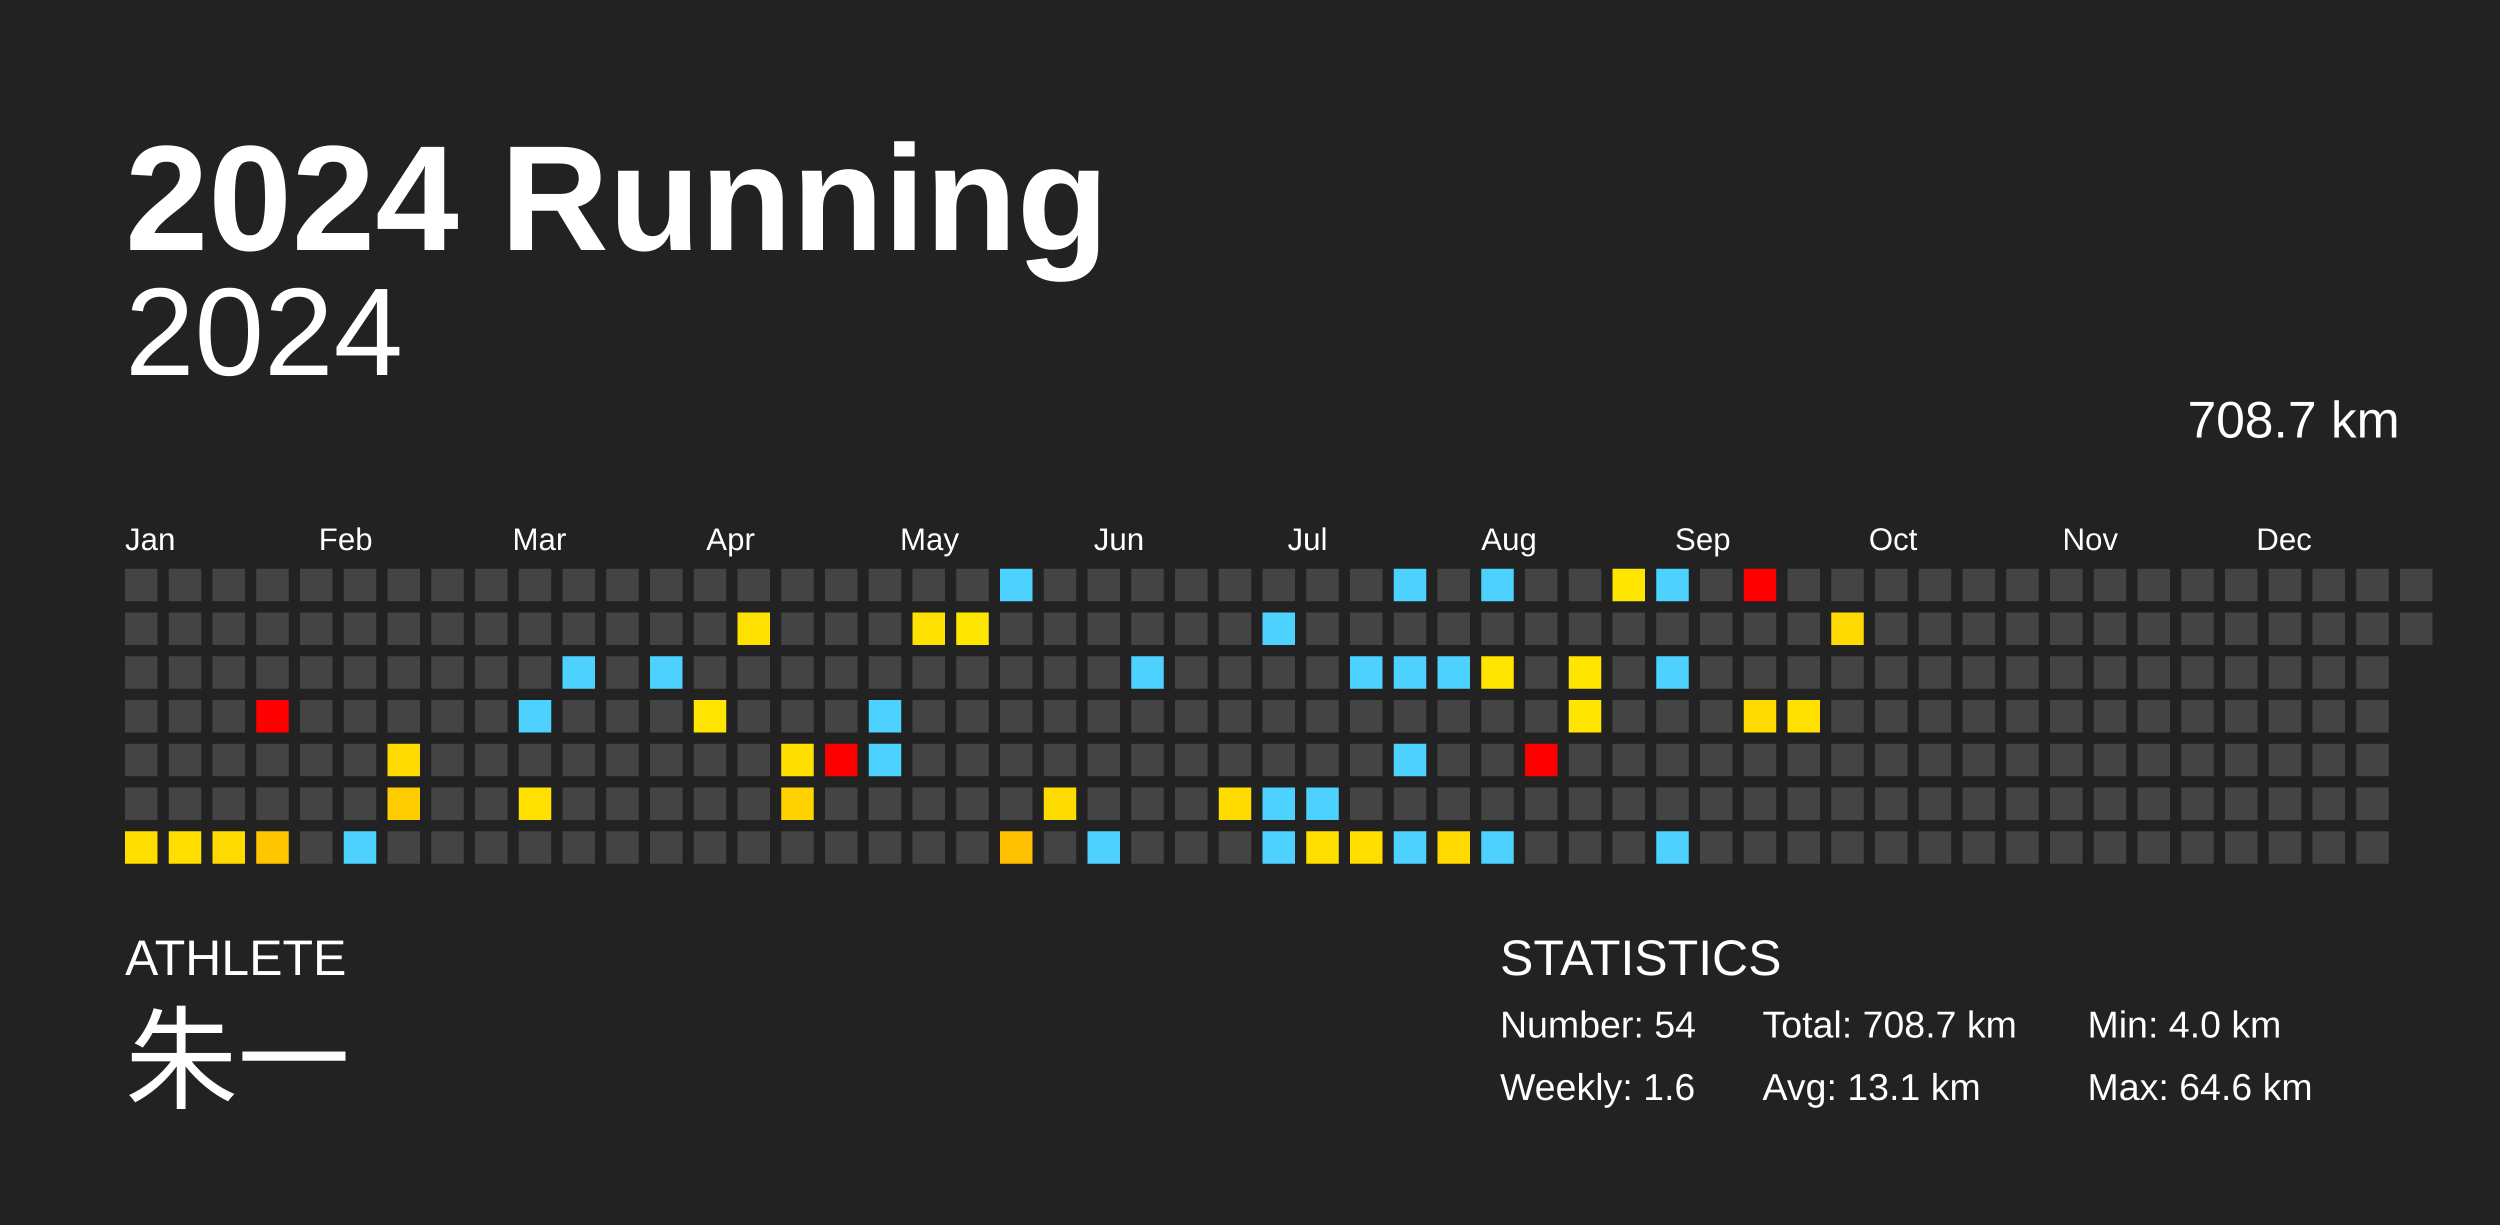
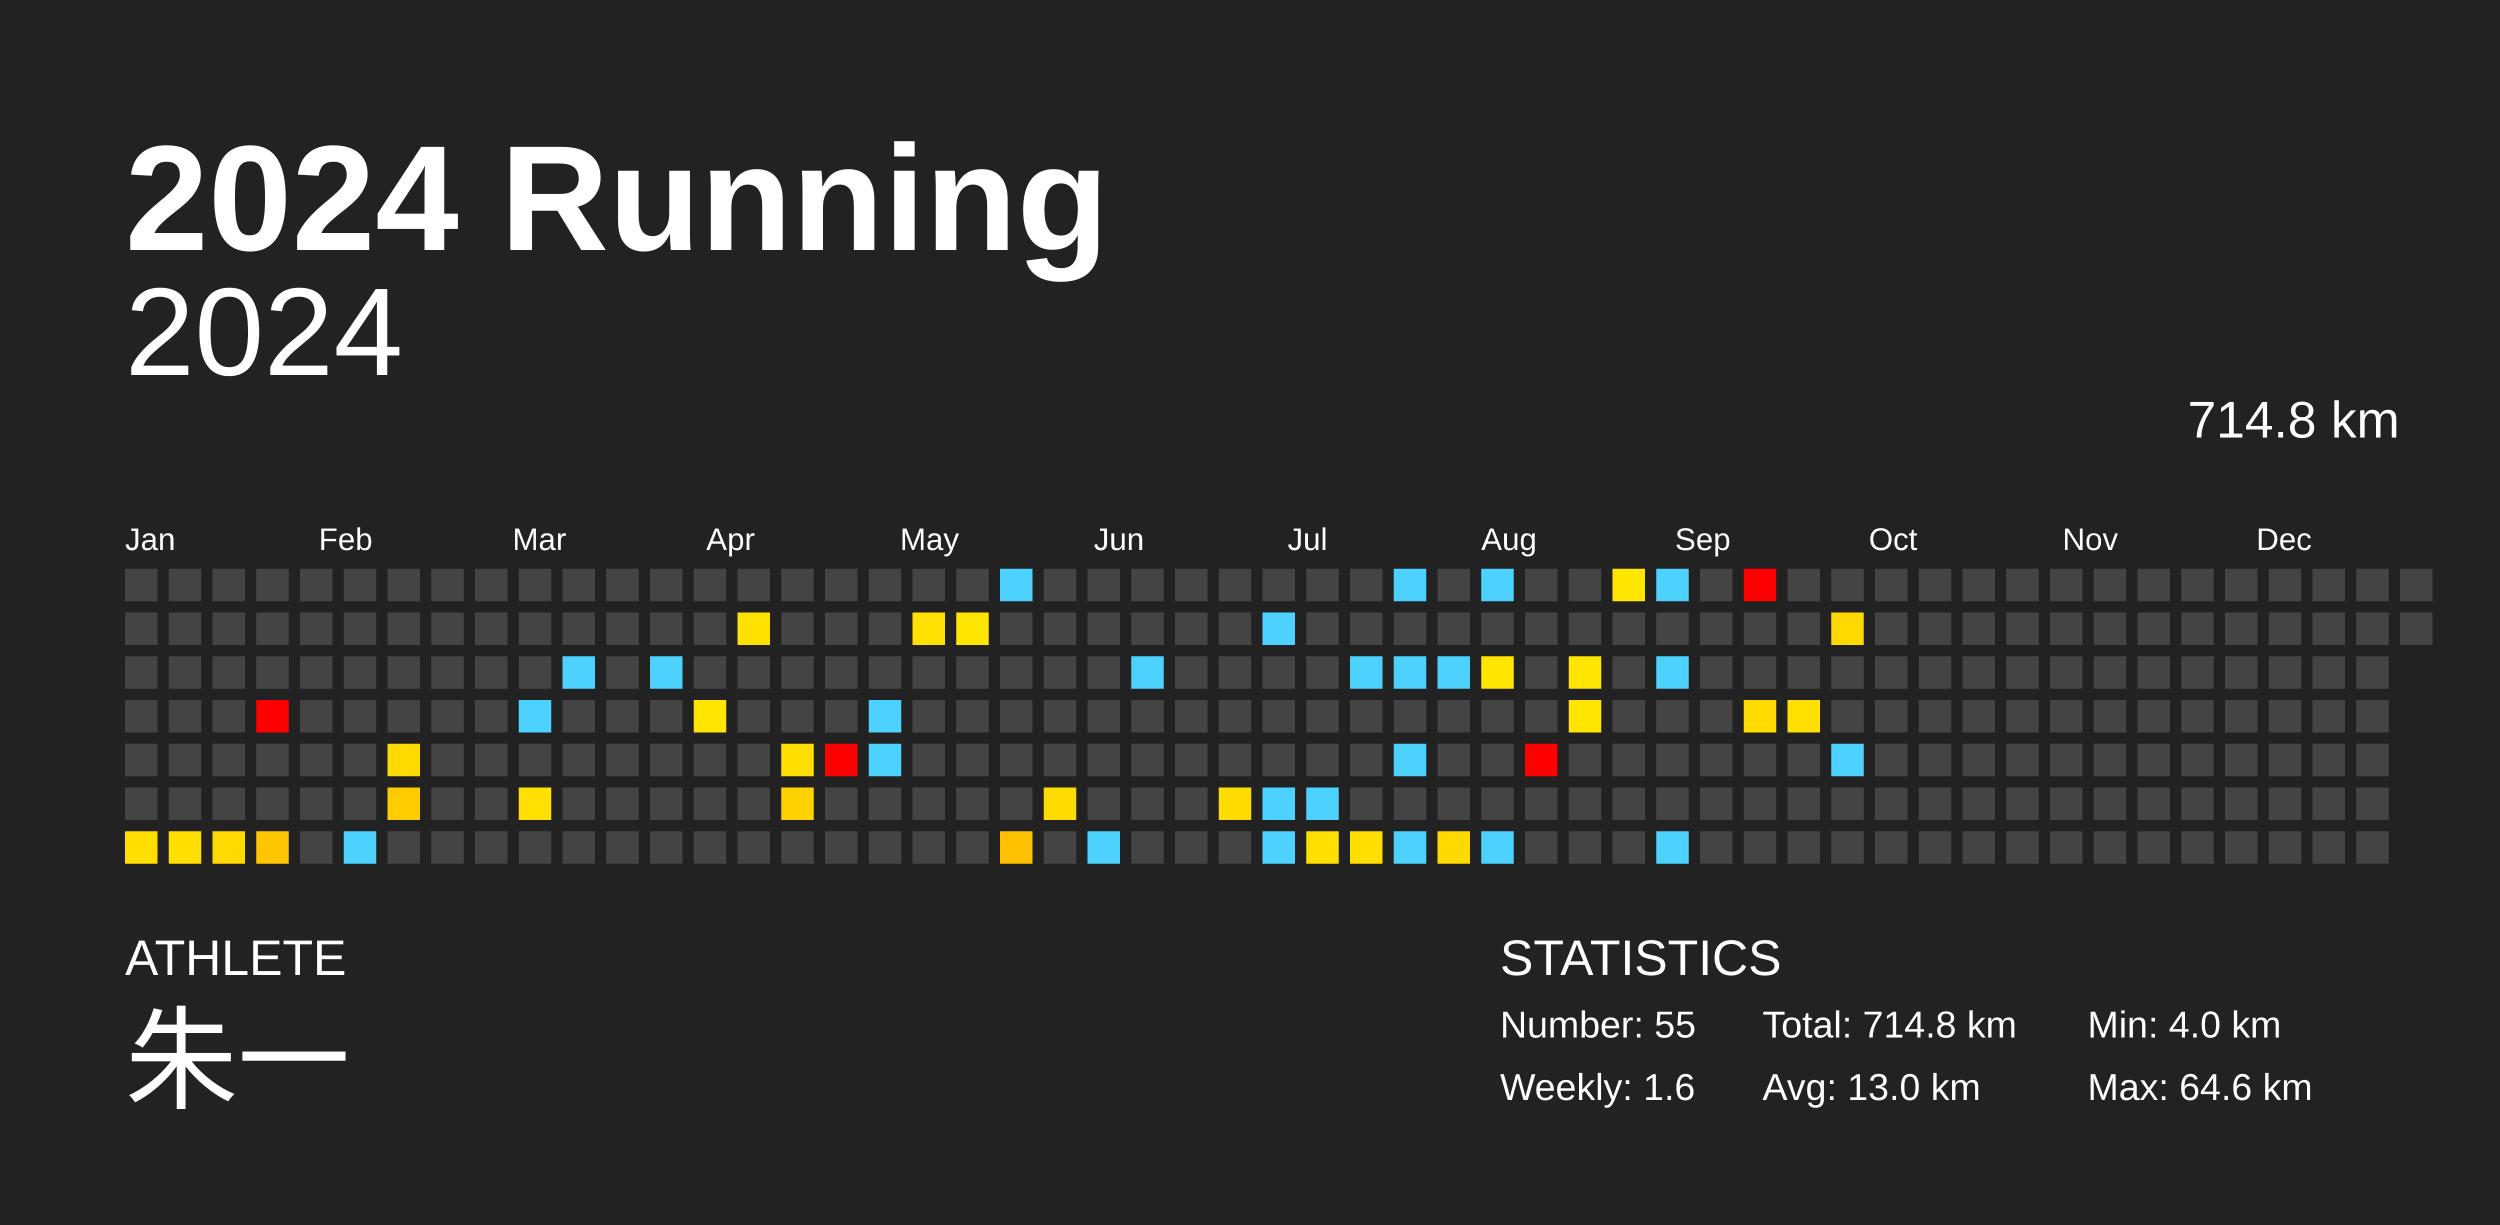
<svg xmlns="http://www.w3.org/2000/svg" baseProfile="full" height="98mm" version="1.1" viewBox="0,0,200,98" width="200mm">
  <defs />
  <rect fill="#222222" height="98" width="200" x="0" y="0" />
  <text fill="#FFFFFF" style="font-size:12px; font-family:Arial; font-weight:bold;" x="10" y="20">2024 Running</text>
  <text fill="#FFFFFF" style="font-size:4px; font-family:Arial" x="10" y="78">ATHLETE</text>
  <text fill="#FFFFFF" style="font-size:9px; font-family:Arial" x="10" y="88">朱一</text>
  <text fill="#FFFFFF" style="font-size:4px; font-family:Arial" x="120" y="78">STATISTICS</text>
-   <text fill="#FFFFFF" style="font-size:3px; font-family:Arial" x="120" y="83">Number: 54</text>
+   <text fill="#FFFFFF" style="font-size:3px; font-family:Arial" x="120" y="83">Number: 55</text>
  <text fill="#FFFFFF" style="font-size:3px; font-family:Arial" x="120" y="88">Weekly: 1.6</text>
-   <text fill="#FFFFFF" style="font-size:3px; font-family:Arial" x="141" y="83">Total: 708.7 km</text>
-   <text fill="#FFFFFF" style="font-size:3px; font-family:Arial" x="141" y="88">Avg: 13.1 km</text>
+   <text fill="#FFFFFF" style="font-size:3px; font-family:Arial" x="141" y="83">Total: 714.8 km</text>
+   <text fill="#FFFFFF" style="font-size:3px; font-family:Arial" x="141" y="88">Avg: 13.0 km</text>
  <text fill="#FFFFFF" style="font-size:3px; font-family:Arial" x="167" y="83">Min: 4.0 km</text>
  <text fill="#FFFFFF" style="font-size:3px; font-family:Arial" x="167" y="88">Max: 64.6 km</text>
  <text alignment-baseline="hanging" fill="#FFFFFF" style="font-size:10.0px; font-family:Arial;" x="10" y="30">2024</text>
-   <text alignment-baseline="hanging" fill="#FFFFFF" style="font-size:4.125px; font-family:Arial;" x="175" y="35">708.7 km</text>
+   <text alignment-baseline="hanging" fill="#FFFFFF" style="font-size:4.125px; font-family:Arial;" x="175" y="35">714.8 km</text>
  <text fill="#FFFFFF" style="font-size:2.5px; font-family:Arial" x="10.0" y="44">Jan</text>
  <text fill="#FFFFFF" style="font-size:2.5px; font-family:Arial" x="25.5" y="44">Feb</text>
  <text fill="#FFFFFF" style="font-size:2.5px; font-family:Arial" x="41.0" y="44">Mar</text>
  <text fill="#FFFFFF" style="font-size:2.5px; font-family:Arial" x="56.5" y="44">Apr</text>
  <text fill="#FFFFFF" style="font-size:2.5px; font-family:Arial" x="72.0" y="44">May</text>
  <text fill="#FFFFFF" style="font-size:2.5px; font-family:Arial" x="87.5" y="44">Jun</text>
  <text fill="#FFFFFF" style="font-size:2.5px; font-family:Arial" x="103.0" y="44">Jul</text>
  <text fill="#FFFFFF" style="font-size:2.5px; font-family:Arial" x="118.5" y="44">Aug</text>
  <text fill="#FFFFFF" style="font-size:2.5px; font-family:Arial" x="134.0" y="44">Sep</text>
  <text fill="#FFFFFF" style="font-size:2.5px; font-family:Arial" x="149.5" y="44">Oct</text>
  <text fill="#FFFFFF" style="font-size:2.5px; font-family:Arial" x="165.0" y="44">Nov</text>
  <text fill="#FFFFFF" style="font-size:2.5px; font-family:Arial" x="180.5" y="44">Dec</text>
  <rect fill="#444444" height="2.6" width="2.6" x="10.0" y="45.5" />
  <rect fill="#444444" height="2.6" width="2.6" x="10.0" y="49.0" />
  <rect fill="#444444" height="2.6" width="2.6" x="10.0" y="52.5" />
  <rect fill="#444444" height="2.6" width="2.6" x="10.0" y="56.0" />
  <rect fill="#444444" height="2.6" width="2.6" x="10.0" y="59.5" />
  <rect fill="#444444" height="2.6" width="2.6" x="10.0" y="63.0" />
  <rect fill="#ffde00" height="2.6" width="2.6" x="10.0" y="66.5" />
  <rect fill="#444444" height="2.6" width="2.6" x="13.5" y="45.5" />
  <rect fill="#444444" height="2.6" width="2.6" x="13.5" y="49.0" />
  <rect fill="#444444" height="2.6" width="2.6" x="13.5" y="52.5" />
  <rect fill="#444444" height="2.6" width="2.6" x="13.5" y="56.0" />
  <rect fill="#444444" height="2.6" width="2.6" x="13.5" y="59.5" />
  <rect fill="#444444" height="2.6" width="2.6" x="13.5" y="63.0" />
  <rect fill="#ffde00" height="2.6" width="2.6" x="13.5" y="66.5" />
  <rect fill="#444444" height="2.6" width="2.6" x="17.0" y="45.5" />
  <rect fill="#444444" height="2.6" width="2.6" x="17.0" y="49.0" />
  <rect fill="#444444" height="2.6" width="2.6" x="17.0" y="52.5" />
  <rect fill="#444444" height="2.6" width="2.6" x="17.0" y="56.0" />
  <rect fill="#444444" height="2.6" width="2.6" x="17.0" y="59.5" />
  <rect fill="#444444" height="2.6" width="2.6" x="17.0" y="63.0" />
  <rect fill="#ffda00" height="2.6" width="2.6" x="17.0" y="66.5" />
  <rect fill="#444444" height="2.6" width="2.6" x="20.5" y="45.5" />
  <rect fill="#444444" height="2.6" width="2.6" x="20.5" y="49.0" />
  <rect fill="#444444" height="2.6" width="2.6" x="20.5" y="52.5" />
  <rect fill="red" height="2.6" width="2.6" x="20.5" y="56.0" />
  <rect fill="#444444" height="2.6" width="2.6" x="20.5" y="59.5" />
  <rect fill="#444444" height="2.6" width="2.6" x="20.5" y="63.0" />
  <rect fill="#ffc600" height="2.6" width="2.6" x="20.5" y="66.5" />
  <rect fill="#444444" height="2.6" width="2.6" x="24.0" y="45.5" />
  <rect fill="#444444" height="2.6" width="2.6" x="24.0" y="49.0" />
  <rect fill="#444444" height="2.6" width="2.6" x="24.0" y="52.5" />
  <rect fill="#444444" height="2.6" width="2.6" x="24.0" y="56.0" />
  <rect fill="#444444" height="2.6" width="2.6" x="24.0" y="59.5" />
  <rect fill="#444444" height="2.6" width="2.6" x="24.0" y="63.0" />
  <rect fill="#444444" height="2.6" width="2.6" x="24.0" y="66.5" />
  <rect fill="#444444" height="2.6" width="2.6" x="27.5" y="45.5" />
  <rect fill="#444444" height="2.6" width="2.6" x="27.5" y="49.0" />
  <rect fill="#444444" height="2.6" width="2.6" x="27.5" y="52.5" />
  <rect fill="#444444" height="2.6" width="2.6" x="27.5" y="56.0" />
  <rect fill="#444444" height="2.6" width="2.6" x="27.5" y="59.5" />
  <rect fill="#444444" height="2.6" width="2.6" x="27.5" y="63.0" />
  <rect fill="#4dd2ff" height="2.6" width="2.6" x="27.5" y="66.5" />
  <rect fill="#444444" height="2.6" width="2.6" x="31.0" y="45.5" />
  <rect fill="#444444" height="2.6" width="2.6" x="31.0" y="49.0" />
  <rect fill="#444444" height="2.6" width="2.6" x="31.0" y="52.5" />
  <rect fill="#444444" height="2.6" width="2.6" x="31.0" y="56.0" />
  <rect fill="#ffda00" height="2.6" width="2.6" x="31.0" y="59.5" />
  <rect fill="#ffcc00" height="2.6" width="2.6" x="31.0" y="63.0" />
  <rect fill="#444444" height="2.6" width="2.6" x="31.0" y="66.5" />
  <rect fill="#444444" height="2.6" width="2.6" x="34.5" y="45.5" />
  <rect fill="#444444" height="2.6" width="2.6" x="34.5" y="49.0" />
  <rect fill="#444444" height="2.6" width="2.6" x="34.5" y="52.5" />
  <rect fill="#444444" height="2.6" width="2.6" x="34.5" y="56.0" />
  <rect fill="#444444" height="2.6" width="2.6" x="34.5" y="59.5" />
  <rect fill="#444444" height="2.6" width="2.6" x="34.5" y="63.0" />
  <rect fill="#444444" height="2.6" width="2.6" x="34.5" y="66.5" />
  <rect fill="#444444" height="2.6" width="2.6" x="38.0" y="45.5" />
  <rect fill="#444444" height="2.6" width="2.6" x="38.0" y="49.0" />
  <rect fill="#444444" height="2.6" width="2.6" x="38.0" y="52.5" />
  <rect fill="#444444" height="2.6" width="2.6" x="38.0" y="56.0" />
  <rect fill="#444444" height="2.6" width="2.6" x="38.0" y="59.5" />
  <rect fill="#444444" height="2.6" width="2.6" x="38.0" y="63.0" />
  <rect fill="#444444" height="2.6" width="2.6" x="38.0" y="66.5" />
  <rect fill="#444444" height="2.6" width="2.6" x="41.5" y="45.5" />
  <rect fill="#444444" height="2.6" width="2.6" x="41.5" y="49.0" />
  <rect fill="#444444" height="2.6" width="2.6" x="41.5" y="52.5" />
  <rect fill="#4dd2ff" height="2.6" width="2.6" x="41.5" y="56.0" />
  <rect fill="#444444" height="2.6" width="2.6" x="41.5" y="59.5" />
  <rect fill="#ffe000" height="2.6" width="2.6" x="41.5" y="63.0" />
  <rect fill="#444444" height="2.6" width="2.6" x="41.5" y="66.5" />
  <rect fill="#444444" height="2.6" width="2.6" x="45.0" y="45.5" />
  <rect fill="#444444" height="2.6" width="2.6" x="45.0" y="49.0" />
  <rect fill="#4dd2ff" height="2.6" width="2.6" x="45.0" y="52.5" />
  <rect fill="#444444" height="2.6" width="2.6" x="45.0" y="56.0" />
  <rect fill="#444444" height="2.6" width="2.6" x="45.0" y="59.5" />
  <rect fill="#444444" height="2.6" width="2.6" x="45.0" y="63.0" />
  <rect fill="#444444" height="2.6" width="2.6" x="45.0" y="66.5" />
  <rect fill="#444444" height="2.6" width="2.6" x="48.5" y="45.5" />
  <rect fill="#444444" height="2.6" width="2.6" x="48.5" y="49.0" />
  <rect fill="#444444" height="2.6" width="2.6" x="48.5" y="52.5" />
  <rect fill="#444444" height="2.6" width="2.6" x="48.5" y="56.0" />
  <rect fill="#444444" height="2.6" width="2.6" x="48.5" y="59.5" />
  <rect fill="#444444" height="2.6" width="2.6" x="48.5" y="63.0" />
  <rect fill="#444444" height="2.6" width="2.6" x="48.5" y="66.5" />
  <rect fill="#444444" height="2.6" width="2.6" x="52.0" y="45.5" />
  <rect fill="#444444" height="2.6" width="2.6" x="52.0" y="49.0" />
  <rect fill="#4dd2ff" height="2.6" width="2.6" x="52.0" y="52.5" />
  <rect fill="#444444" height="2.6" width="2.6" x="52.0" y="56.0" />
  <rect fill="#444444" height="2.6" width="2.6" x="52.0" y="59.5" />
  <rect fill="#444444" height="2.6" width="2.6" x="52.0" y="63.0" />
  <rect fill="#444444" height="2.6" width="2.6" x="52.0" y="66.5" />
  <rect fill="#444444" height="2.6" width="2.6" x="55.5" y="45.5" />
  <rect fill="#444444" height="2.6" width="2.6" x="55.5" y="49.0" />
  <rect fill="#444444" height="2.6" width="2.6" x="55.5" y="52.5" />
  <rect fill="#ffe500" height="2.6" width="2.6" x="55.5" y="56.0" />
  <rect fill="#444444" height="2.6" width="2.6" x="55.5" y="59.5" />
  <rect fill="#444444" height="2.6" width="2.6" x="55.5" y="63.0" />
  <rect fill="#444444" height="2.6" width="2.6" x="55.5" y="66.5" />
  <rect fill="#444444" height="2.6" width="2.6" x="59.0" y="45.5" />
  <rect fill="#ffe100" height="2.6" width="2.6" x="59.0" y="49.0" />
  <rect fill="#444444" height="2.6" width="2.6" x="59.0" y="52.5" />
  <rect fill="#444444" height="2.6" width="2.6" x="59.0" y="56.0" />
  <rect fill="#444444" height="2.6" width="2.6" x="59.0" y="59.5" />
  <rect fill="#444444" height="2.6" width="2.6" x="59.0" y="63.0" />
  <rect fill="#444444" height="2.6" width="2.6" x="59.0" y="66.5" />
  <rect fill="#444444" height="2.6" width="2.6" x="62.5" y="45.5" />
  <rect fill="#444444" height="2.6" width="2.6" x="62.5" y="49.0" />
  <rect fill="#444444" height="2.6" width="2.6" x="62.5" y="52.5" />
  <rect fill="#444444" height="2.6" width="2.6" x="62.5" y="56.0" />
  <rect fill="#ffde00" height="2.6" width="2.6" x="62.5" y="59.5" />
  <rect fill="#ffd200" height="2.6" width="2.6" x="62.5" y="63.0" />
  <rect fill="#444444" height="2.6" width="2.6" x="62.5" y="66.5" />
  <rect fill="#444444" height="2.6" width="2.6" x="66.0" y="45.5" />
  <rect fill="#444444" height="2.6" width="2.6" x="66.0" y="49.0" />
  <rect fill="#444444" height="2.6" width="2.6" x="66.0" y="52.5" />
  <rect fill="#444444" height="2.6" width="2.6" x="66.0" y="56.0" />
  <rect fill="red" height="2.6" width="2.6" x="66.0" y="59.5" />
  <rect fill="#444444" height="2.6" width="2.6" x="66.0" y="63.0" />
  <rect fill="#444444" height="2.6" width="2.6" x="66.0" y="66.5" />
  <rect fill="#444444" height="2.6" width="2.6" x="69.5" y="45.5" />
  <rect fill="#444444" height="2.6" width="2.6" x="69.5" y="49.0" />
  <rect fill="#444444" height="2.6" width="2.6" x="69.5" y="52.5" />
  <rect fill="#4dd2ff" height="2.6" width="2.6" x="69.5" y="56.0" />
  <rect fill="#4dd2ff" height="2.6" width="2.6" x="69.5" y="59.5" />
  <rect fill="#444444" height="2.6" width="2.6" x="69.5" y="63.0" />
  <rect fill="#444444" height="2.6" width="2.6" x="69.5" y="66.5" />
  <rect fill="#444444" height="2.6" width="2.6" x="73.0" y="45.5" />
  <rect fill="#ffe000" height="2.6" width="2.6" x="73.0" y="49.0" />
  <rect fill="#444444" height="2.6" width="2.6" x="73.0" y="52.5" />
  <rect fill="#444444" height="2.6" width="2.6" x="73.0" y="56.0" />
  <rect fill="#444444" height="2.6" width="2.6" x="73.0" y="59.5" />
  <rect fill="#444444" height="2.6" width="2.6" x="73.0" y="63.0" />
  <rect fill="#444444" height="2.6" width="2.6" x="73.0" y="66.5" />
  <rect fill="#444444" height="2.6" width="2.6" x="76.5" y="45.5" />
  <rect fill="#ffe600" height="2.6" width="2.6" x="76.5" y="49.0" />
  <rect fill="#444444" height="2.6" width="2.6" x="76.5" y="52.5" />
  <rect fill="#444444" height="2.6" width="2.6" x="76.5" y="56.0" />
  <rect fill="#444444" height="2.6" width="2.6" x="76.5" y="59.5" />
  <rect fill="#444444" height="2.6" width="2.6" x="76.5" y="63.0" />
  <rect fill="#444444" height="2.6" width="2.6" x="76.5" y="66.5" />
  <rect fill="#4dd2ff" height="2.6" width="2.6" x="80.0" y="45.5" />
  <rect fill="#444444" height="2.6" width="2.6" x="80.0" y="49.0" />
  <rect fill="#444444" height="2.6" width="2.6" x="80.0" y="52.5" />
  <rect fill="#444444" height="2.6" width="2.6" x="80.0" y="56.0" />
  <rect fill="#444444" height="2.6" width="2.6" x="80.0" y="59.5" />
  <rect fill="#444444" height="2.6" width="2.6" x="80.0" y="63.0" />
  <rect fill="#ffc000" height="2.6" width="2.6" x="80.0" y="66.5" />
  <rect fill="#444444" height="2.6" width="2.6" x="83.5" y="45.5" />
  <rect fill="#444444" height="2.6" width="2.6" x="83.5" y="49.0" />
  <rect fill="#444444" height="2.6" width="2.6" x="83.5" y="52.5" />
  <rect fill="#444444" height="2.6" width="2.6" x="83.5" y="56.0" />
  <rect fill="#444444" height="2.6" width="2.6" x="83.5" y="59.5" />
  <rect fill="#ffdc00" height="2.6" width="2.6" x="83.5" y="63.0" />
  <rect fill="#444444" height="2.6" width="2.6" x="83.5" y="66.5" />
  <rect fill="#444444" height="2.6" width="2.6" x="87.0" y="45.5" />
  <rect fill="#444444" height="2.6" width="2.6" x="87.0" y="49.0" />
  <rect fill="#444444" height="2.6" width="2.6" x="87.0" y="52.5" />
  <rect fill="#444444" height="2.6" width="2.6" x="87.0" y="56.0" />
  <rect fill="#444444" height="2.6" width="2.6" x="87.0" y="59.5" />
  <rect fill="#444444" height="2.6" width="2.6" x="87.0" y="63.0" />
  <rect fill="#4dd2ff" height="2.6" width="2.6" x="87.0" y="66.5" />
  <rect fill="#444444" height="2.6" width="2.6" x="90.5" y="45.5" />
  <rect fill="#444444" height="2.6" width="2.6" x="90.5" y="49.0" />
  <rect fill="#4dd2ff" height="2.6" width="2.6" x="90.5" y="52.5" />
  <rect fill="#444444" height="2.6" width="2.6" x="90.5" y="56.0" />
  <rect fill="#444444" height="2.6" width="2.6" x="90.5" y="59.5" />
  <rect fill="#444444" height="2.6" width="2.6" x="90.5" y="63.0" />
  <rect fill="#444444" height="2.6" width="2.6" x="90.5" y="66.5" />
  <rect fill="#444444" height="2.6" width="2.6" x="94.0" y="45.5" />
  <rect fill="#444444" height="2.6" width="2.6" x="94.0" y="49.0" />
  <rect fill="#444444" height="2.6" width="2.6" x="94.0" y="52.5" />
  <rect fill="#444444" height="2.6" width="2.6" x="94.0" y="56.0" />
  <rect fill="#444444" height="2.6" width="2.6" x="94.0" y="59.5" />
  <rect fill="#444444" height="2.6" width="2.6" x="94.0" y="63.0" />
  <rect fill="#444444" height="2.6" width="2.6" x="94.0" y="66.5" />
  <rect fill="#444444" height="2.6" width="2.6" x="97.5" y="45.5" />
  <rect fill="#444444" height="2.6" width="2.6" x="97.5" y="49.0" />
  <rect fill="#444444" height="2.6" width="2.6" x="97.5" y="52.5" />
  <rect fill="#444444" height="2.6" width="2.6" x="97.5" y="56.0" />
  <rect fill="#444444" height="2.6" width="2.6" x="97.5" y="59.5" />
  <rect fill="#ffdc00" height="2.6" width="2.6" x="97.5" y="63.0" />
  <rect fill="#444444" height="2.6" width="2.6" x="97.5" y="66.5" />
  <rect fill="#444444" height="2.6" width="2.6" x="101.0" y="45.5" />
  <rect fill="#4dd2ff" height="2.6" width="2.6" x="101.0" y="49.0" />
  <rect fill="#444444" height="2.6" width="2.6" x="101.0" y="52.5" />
  <rect fill="#444444" height="2.6" width="2.6" x="101.0" y="56.0" />
  <rect fill="#444444" height="2.6" width="2.6" x="101.0" y="59.5" />
  <rect fill="#4dd2ff" height="2.6" width="2.6" x="101.0" y="63.0" />
  <rect fill="#4dd2ff" height="2.6" width="2.6" x="101.0" y="66.5" />
  <rect fill="#444444" height="2.6" width="2.6" x="104.5" y="45.5" />
  <rect fill="#444444" height="2.6" width="2.6" x="104.5" y="49.0" />
  <rect fill="#444444" height="2.6" width="2.6" x="104.5" y="52.5" />
  <rect fill="#444444" height="2.6" width="2.6" x="104.5" y="56.0" />
  <rect fill="#444444" height="2.6" width="2.6" x="104.5" y="59.5" />
  <rect fill="#4dd2ff" height="2.6" width="2.6" x="104.5" y="63.0" />
  <rect fill="#ffdf00" height="2.6" width="2.6" x="104.5" y="66.5" />
  <rect fill="#444444" height="2.6" width="2.6" x="108.0" y="45.5" />
  <rect fill="#444444" height="2.6" width="2.6" x="108.0" y="49.0" />
  <rect fill="#4dd2ff" height="2.6" width="2.6" x="108.0" y="52.5" />
  <rect fill="#444444" height="2.6" width="2.6" x="108.0" y="56.0" />
  <rect fill="#444444" height="2.6" width="2.6" x="108.0" y="59.5" />
  <rect fill="#444444" height="2.6" width="2.6" x="108.0" y="63.0" />
  <rect fill="#ffde00" height="2.6" width="2.6" x="108.0" y="66.5" />
  <rect fill="#4dd2ff" height="2.6" width="2.6" x="111.5" y="45.5" />
  <rect fill="#444444" height="2.6" width="2.6" x="111.5" y="49.0" />
  <rect fill="#4dd2ff" height="2.6" width="2.6" x="111.5" y="52.5" />
  <rect fill="#444444" height="2.6" width="2.6" x="111.5" y="56.0" />
  <rect fill="#4dd2ff" height="2.6" width="2.6" x="111.5" y="59.5" />
  <rect fill="#444444" height="2.6" width="2.6" x="111.5" y="63.0" />
  <rect fill="#4dd2ff" height="2.6" width="2.6" x="111.5" y="66.5" />
  <rect fill="#444444" height="2.6" width="2.6" x="115.0" y="45.5" />
  <rect fill="#444444" height="2.6" width="2.6" x="115.0" y="49.0" />
  <rect fill="#4dd2ff" height="2.6" width="2.6" x="115.0" y="52.5" />
  <rect fill="#444444" height="2.6" width="2.6" x="115.0" y="56.0" />
  <rect fill="#444444" height="2.6" width="2.6" x="115.0" y="59.5" />
  <rect fill="#444444" height="2.6" width="2.6" x="115.0" y="63.0" />
  <rect fill="#ffd900" height="2.6" width="2.6" x="115.0" y="66.5" />
  <rect fill="#4dd2ff" height="2.6" width="2.6" x="118.5" y="45.5" />
  <rect fill="#444444" height="2.6" width="2.6" x="118.5" y="49.0" />
  <rect fill="#ffe500" height="2.6" width="2.6" x="118.5" y="52.5" />
  <rect fill="#444444" height="2.6" width="2.6" x="118.5" y="56.0" />
  <rect fill="#444444" height="2.6" width="2.6" x="118.5" y="59.5" />
  <rect fill="#444444" height="2.6" width="2.6" x="118.5" y="63.0" />
  <rect fill="#4dd2ff" height="2.6" width="2.6" x="118.5" y="66.5" />
  <rect fill="#444444" height="2.6" width="2.6" x="122.0" y="45.5" />
  <rect fill="#444444" height="2.6" width="2.6" x="122.0" y="49.0" />
  <rect fill="#444444" height="2.6" width="2.6" x="122.0" y="52.5" />
  <rect fill="#444444" height="2.6" width="2.6" x="122.0" y="56.0" />
  <rect fill="red" height="2.6" width="2.6" x="122.0" y="59.5" />
  <rect fill="#444444" height="2.6" width="2.6" x="122.0" y="63.0" />
  <rect fill="#444444" height="2.6" width="2.6" x="122.0" y="66.5" />
  <rect fill="#444444" height="2.6" width="2.6" x="125.5" y="45.5" />
  <rect fill="#444444" height="2.6" width="2.6" x="125.5" y="49.0" />
  <rect fill="#ffe500" height="2.6" width="2.6" x="125.5" y="52.5" />
  <rect fill="#ffe500" height="2.6" width="2.6" x="125.5" y="56.0" />
  <rect fill="#444444" height="2.6" width="2.6" x="125.5" y="59.5" />
  <rect fill="#444444" height="2.6" width="2.6" x="125.5" y="63.0" />
  <rect fill="#444444" height="2.6" width="2.6" x="125.5" y="66.5" />
  <rect fill="#ffe600" height="2.6" width="2.6" x="129.0" y="45.5" />
  <rect fill="#444444" height="2.6" width="2.6" x="129.0" y="49.0" />
  <rect fill="#444444" height="2.6" width="2.6" x="129.0" y="52.5" />
  <rect fill="#444444" height="2.6" width="2.6" x="129.0" y="56.0" />
  <rect fill="#444444" height="2.6" width="2.6" x="129.0" y="59.5" />
  <rect fill="#444444" height="2.6" width="2.6" x="129.0" y="63.0" />
  <rect fill="#444444" height="2.6" width="2.6" x="129.0" y="66.5" />
  <rect fill="#4dd2ff" height="2.6" width="2.6" x="132.5" y="45.5" />
  <rect fill="#444444" height="2.6" width="2.6" x="132.5" y="49.0" />
  <rect fill="#4dd2ff" height="2.6" width="2.6" x="132.5" y="52.5" />
  <rect fill="#444444" height="2.6" width="2.6" x="132.5" y="56.0" />
  <rect fill="#444444" height="2.6" width="2.6" x="132.5" y="59.5" />
  <rect fill="#444444" height="2.6" width="2.6" x="132.5" y="63.0" />
  <rect fill="#4dd2ff" height="2.6" width="2.6" x="132.5" y="66.5" />
  <rect fill="#444444" height="2.6" width="2.6" x="136.0" y="45.5" />
  <rect fill="#444444" height="2.6" width="2.6" x="136.0" y="49.0" />
  <rect fill="#444444" height="2.6" width="2.6" x="136.0" y="52.5" />
  <rect fill="#444444" height="2.6" width="2.6" x="136.0" y="56.0" />
  <rect fill="#444444" height="2.6" width="2.6" x="136.0" y="59.5" />
  <rect fill="#444444" height="2.6" width="2.6" x="136.0" y="63.0" />
  <rect fill="#444444" height="2.6" width="2.6" x="136.0" y="66.5" />
  <rect fill="red" height="2.6" width="2.6" x="139.5" y="45.5" />
  <rect fill="#444444" height="2.6" width="2.6" x="139.5" y="49.0" />
  <rect fill="#444444" height="2.6" width="2.6" x="139.5" y="52.5" />
  <rect fill="#ffdb00" height="2.6" width="2.6" x="139.5" y="56.0" />
  <rect fill="#444444" height="2.6" width="2.6" x="139.5" y="59.5" />
  <rect fill="#444444" height="2.6" width="2.6" x="139.5" y="63.0" />
  <rect fill="#444444" height="2.6" width="2.6" x="139.5" y="66.5" />
  <rect fill="#444444" height="2.6" width="2.6" x="143.0" y="45.5" />
  <rect fill="#444444" height="2.6" width="2.6" x="143.0" y="49.0" />
  <rect fill="#444444" height="2.6" width="2.6" x="143.0" y="52.5" />
  <rect fill="#ffe000" height="2.6" width="2.6" x="143.0" y="56.0" />
  <rect fill="#444444" height="2.6" width="2.6" x="143.0" y="59.5" />
  <rect fill="#444444" height="2.6" width="2.6" x="143.0" y="63.0" />
  <rect fill="#444444" height="2.6" width="2.6" x="143.0" y="66.5" />
  <rect fill="#444444" height="2.6" width="2.6" x="146.5" y="45.5" />
  <rect fill="#ffd900" height="2.6" width="2.6" x="146.5" y="49.0" />
  <rect fill="#444444" height="2.6" width="2.6" x="146.5" y="52.5" />
  <rect fill="#444444" height="2.6" width="2.6" x="146.5" y="56.0" />
-   <rect fill="#444444" height="2.6" width="2.6" x="146.5" y="59.5" />
+   <rect fill="#4dd2ff" height="2.6" width="2.6" x="146.5" y="59.5" />
  <rect fill="#444444" height="2.6" width="2.6" x="146.5" y="63.0" />
  <rect fill="#444444" height="2.6" width="2.6" x="146.5" y="66.5" />
  <rect fill="#444444" height="2.6" width="2.6" x="150.0" y="45.5" />
  <rect fill="#444444" height="2.6" width="2.6" x="150.0" y="49.0" />
  <rect fill="#444444" height="2.6" width="2.6" x="150.0" y="52.5" />
  <rect fill="#444444" height="2.6" width="2.6" x="150.0" y="56.0" />
  <rect fill="#444444" height="2.6" width="2.6" x="150.0" y="59.5" />
  <rect fill="#444444" height="2.6" width="2.6" x="150.0" y="63.0" />
  <rect fill="#444444" height="2.6" width="2.6" x="150.0" y="66.5" />
  <rect fill="#444444" height="2.6" width="2.6" x="153.5" y="45.5" />
  <rect fill="#444444" height="2.6" width="2.6" x="153.5" y="49.0" />
  <rect fill="#444444" height="2.6" width="2.6" x="153.5" y="52.5" />
  <rect fill="#444444" height="2.6" width="2.6" x="153.5" y="56.0" />
  <rect fill="#444444" height="2.6" width="2.6" x="153.5" y="59.5" />
  <rect fill="#444444" height="2.6" width="2.6" x="153.5" y="63.0" />
  <rect fill="#444444" height="2.6" width="2.6" x="153.5" y="66.5" />
  <rect fill="#444444" height="2.6" width="2.6" x="157.0" y="45.5" />
  <rect fill="#444444" height="2.6" width="2.6" x="157.0" y="49.0" />
  <rect fill="#444444" height="2.6" width="2.6" x="157.0" y="52.5" />
  <rect fill="#444444" height="2.6" width="2.6" x="157.0" y="56.0" />
  <rect fill="#444444" height="2.6" width="2.6" x="157.0" y="59.5" />
  <rect fill="#444444" height="2.6" width="2.6" x="157.0" y="63.0" />
  <rect fill="#444444" height="2.6" width="2.6" x="157.0" y="66.5" />
  <rect fill="#444444" height="2.6" width="2.6" x="160.5" y="45.5" />
  <rect fill="#444444" height="2.6" width="2.6" x="160.5" y="49.0" />
  <rect fill="#444444" height="2.6" width="2.6" x="160.5" y="52.5" />
  <rect fill="#444444" height="2.6" width="2.6" x="160.5" y="56.0" />
  <rect fill="#444444" height="2.6" width="2.6" x="160.5" y="59.5" />
  <rect fill="#444444" height="2.6" width="2.6" x="160.5" y="63.0" />
  <rect fill="#444444" height="2.6" width="2.6" x="160.5" y="66.5" />
  <rect fill="#444444" height="2.6" width="2.6" x="164.0" y="45.5" />
  <rect fill="#444444" height="2.6" width="2.6" x="164.0" y="49.0" />
  <rect fill="#444444" height="2.6" width="2.6" x="164.0" y="52.5" />
  <rect fill="#444444" height="2.6" width="2.6" x="164.0" y="56.0" />
  <rect fill="#444444" height="2.6" width="2.6" x="164.0" y="59.5" />
  <rect fill="#444444" height="2.6" width="2.6" x="164.0" y="63.0" />
  <rect fill="#444444" height="2.6" width="2.6" x="164.0" y="66.5" />
  <rect fill="#444444" height="2.6" width="2.6" x="167.5" y="45.5" />
  <rect fill="#444444" height="2.6" width="2.6" x="167.5" y="49.0" />
  <rect fill="#444444" height="2.6" width="2.6" x="167.5" y="52.5" />
  <rect fill="#444444" height="2.6" width="2.6" x="167.5" y="56.0" />
  <rect fill="#444444" height="2.6" width="2.6" x="167.5" y="59.5" />
  <rect fill="#444444" height="2.6" width="2.6" x="167.5" y="63.0" />
  <rect fill="#444444" height="2.6" width="2.6" x="167.5" y="66.5" />
  <rect fill="#444444" height="2.6" width="2.6" x="171.0" y="45.5" />
  <rect fill="#444444" height="2.6" width="2.6" x="171.0" y="49.0" />
  <rect fill="#444444" height="2.6" width="2.6" x="171.0" y="52.5" />
  <rect fill="#444444" height="2.6" width="2.6" x="171.0" y="56.0" />
  <rect fill="#444444" height="2.6" width="2.6" x="171.0" y="59.5" />
  <rect fill="#444444" height="2.6" width="2.6" x="171.0" y="63.0" />
  <rect fill="#444444" height="2.6" width="2.6" x="171.0" y="66.5" />
  <rect fill="#444444" height="2.6" width="2.6" x="174.5" y="45.5" />
  <rect fill="#444444" height="2.6" width="2.6" x="174.5" y="49.0" />
  <rect fill="#444444" height="2.6" width="2.6" x="174.5" y="52.5" />
  <rect fill="#444444" height="2.6" width="2.6" x="174.5" y="56.0" />
  <rect fill="#444444" height="2.6" width="2.6" x="174.5" y="59.5" />
  <rect fill="#444444" height="2.6" width="2.6" x="174.5" y="63.0" />
  <rect fill="#444444" height="2.6" width="2.6" x="174.5" y="66.5" />
  <rect fill="#444444" height="2.6" width="2.6" x="178.0" y="45.5" />
  <rect fill="#444444" height="2.6" width="2.6" x="178.0" y="49.0" />
  <rect fill="#444444" height="2.6" width="2.6" x="178.0" y="52.5" />
  <rect fill="#444444" height="2.6" width="2.6" x="178.0" y="56.0" />
  <rect fill="#444444" height="2.6" width="2.6" x="178.0" y="59.5" />
  <rect fill="#444444" height="2.6" width="2.6" x="178.0" y="63.0" />
  <rect fill="#444444" height="2.6" width="2.6" x="178.0" y="66.5" />
  <rect fill="#444444" height="2.6" width="2.6" x="181.5" y="45.5" />
  <rect fill="#444444" height="2.6" width="2.6" x="181.5" y="49.0" />
  <rect fill="#444444" height="2.6" width="2.6" x="181.5" y="52.5" />
  <rect fill="#444444" height="2.6" width="2.6" x="181.5" y="56.0" />
  <rect fill="#444444" height="2.6" width="2.6" x="181.5" y="59.5" />
  <rect fill="#444444" height="2.6" width="2.6" x="181.5" y="63.0" />
  <rect fill="#444444" height="2.6" width="2.6" x="181.5" y="66.5" />
  <rect fill="#444444" height="2.6" width="2.6" x="185.0" y="45.5" />
  <rect fill="#444444" height="2.6" width="2.6" x="185.0" y="49.0" />
  <rect fill="#444444" height="2.6" width="2.6" x="185.0" y="52.5" />
  <rect fill="#444444" height="2.6" width="2.6" x="185.0" y="56.0" />
  <rect fill="#444444" height="2.6" width="2.6" x="185.0" y="59.5" />
  <rect fill="#444444" height="2.6" width="2.6" x="185.0" y="63.0" />
  <rect fill="#444444" height="2.6" width="2.6" x="185.0" y="66.5" />
  <rect fill="#444444" height="2.6" width="2.6" x="188.5" y="45.5" />
  <rect fill="#444444" height="2.6" width="2.6" x="188.5" y="49.0" />
  <rect fill="#444444" height="2.6" width="2.6" x="188.5" y="52.5" />
  <rect fill="#444444" height="2.6" width="2.6" x="188.5" y="56.0" />
  <rect fill="#444444" height="2.6" width="2.6" x="188.5" y="59.5" />
  <rect fill="#444444" height="2.6" width="2.6" x="188.5" y="63.0" />
  <rect fill="#444444" height="2.6" width="2.6" x="188.5" y="66.5" />
  <rect fill="#444444" height="2.6" width="2.6" x="192.0" y="45.5" />
  <rect fill="#444444" height="2.6" width="2.6" x="192.0" y="49.0" />
</svg>
